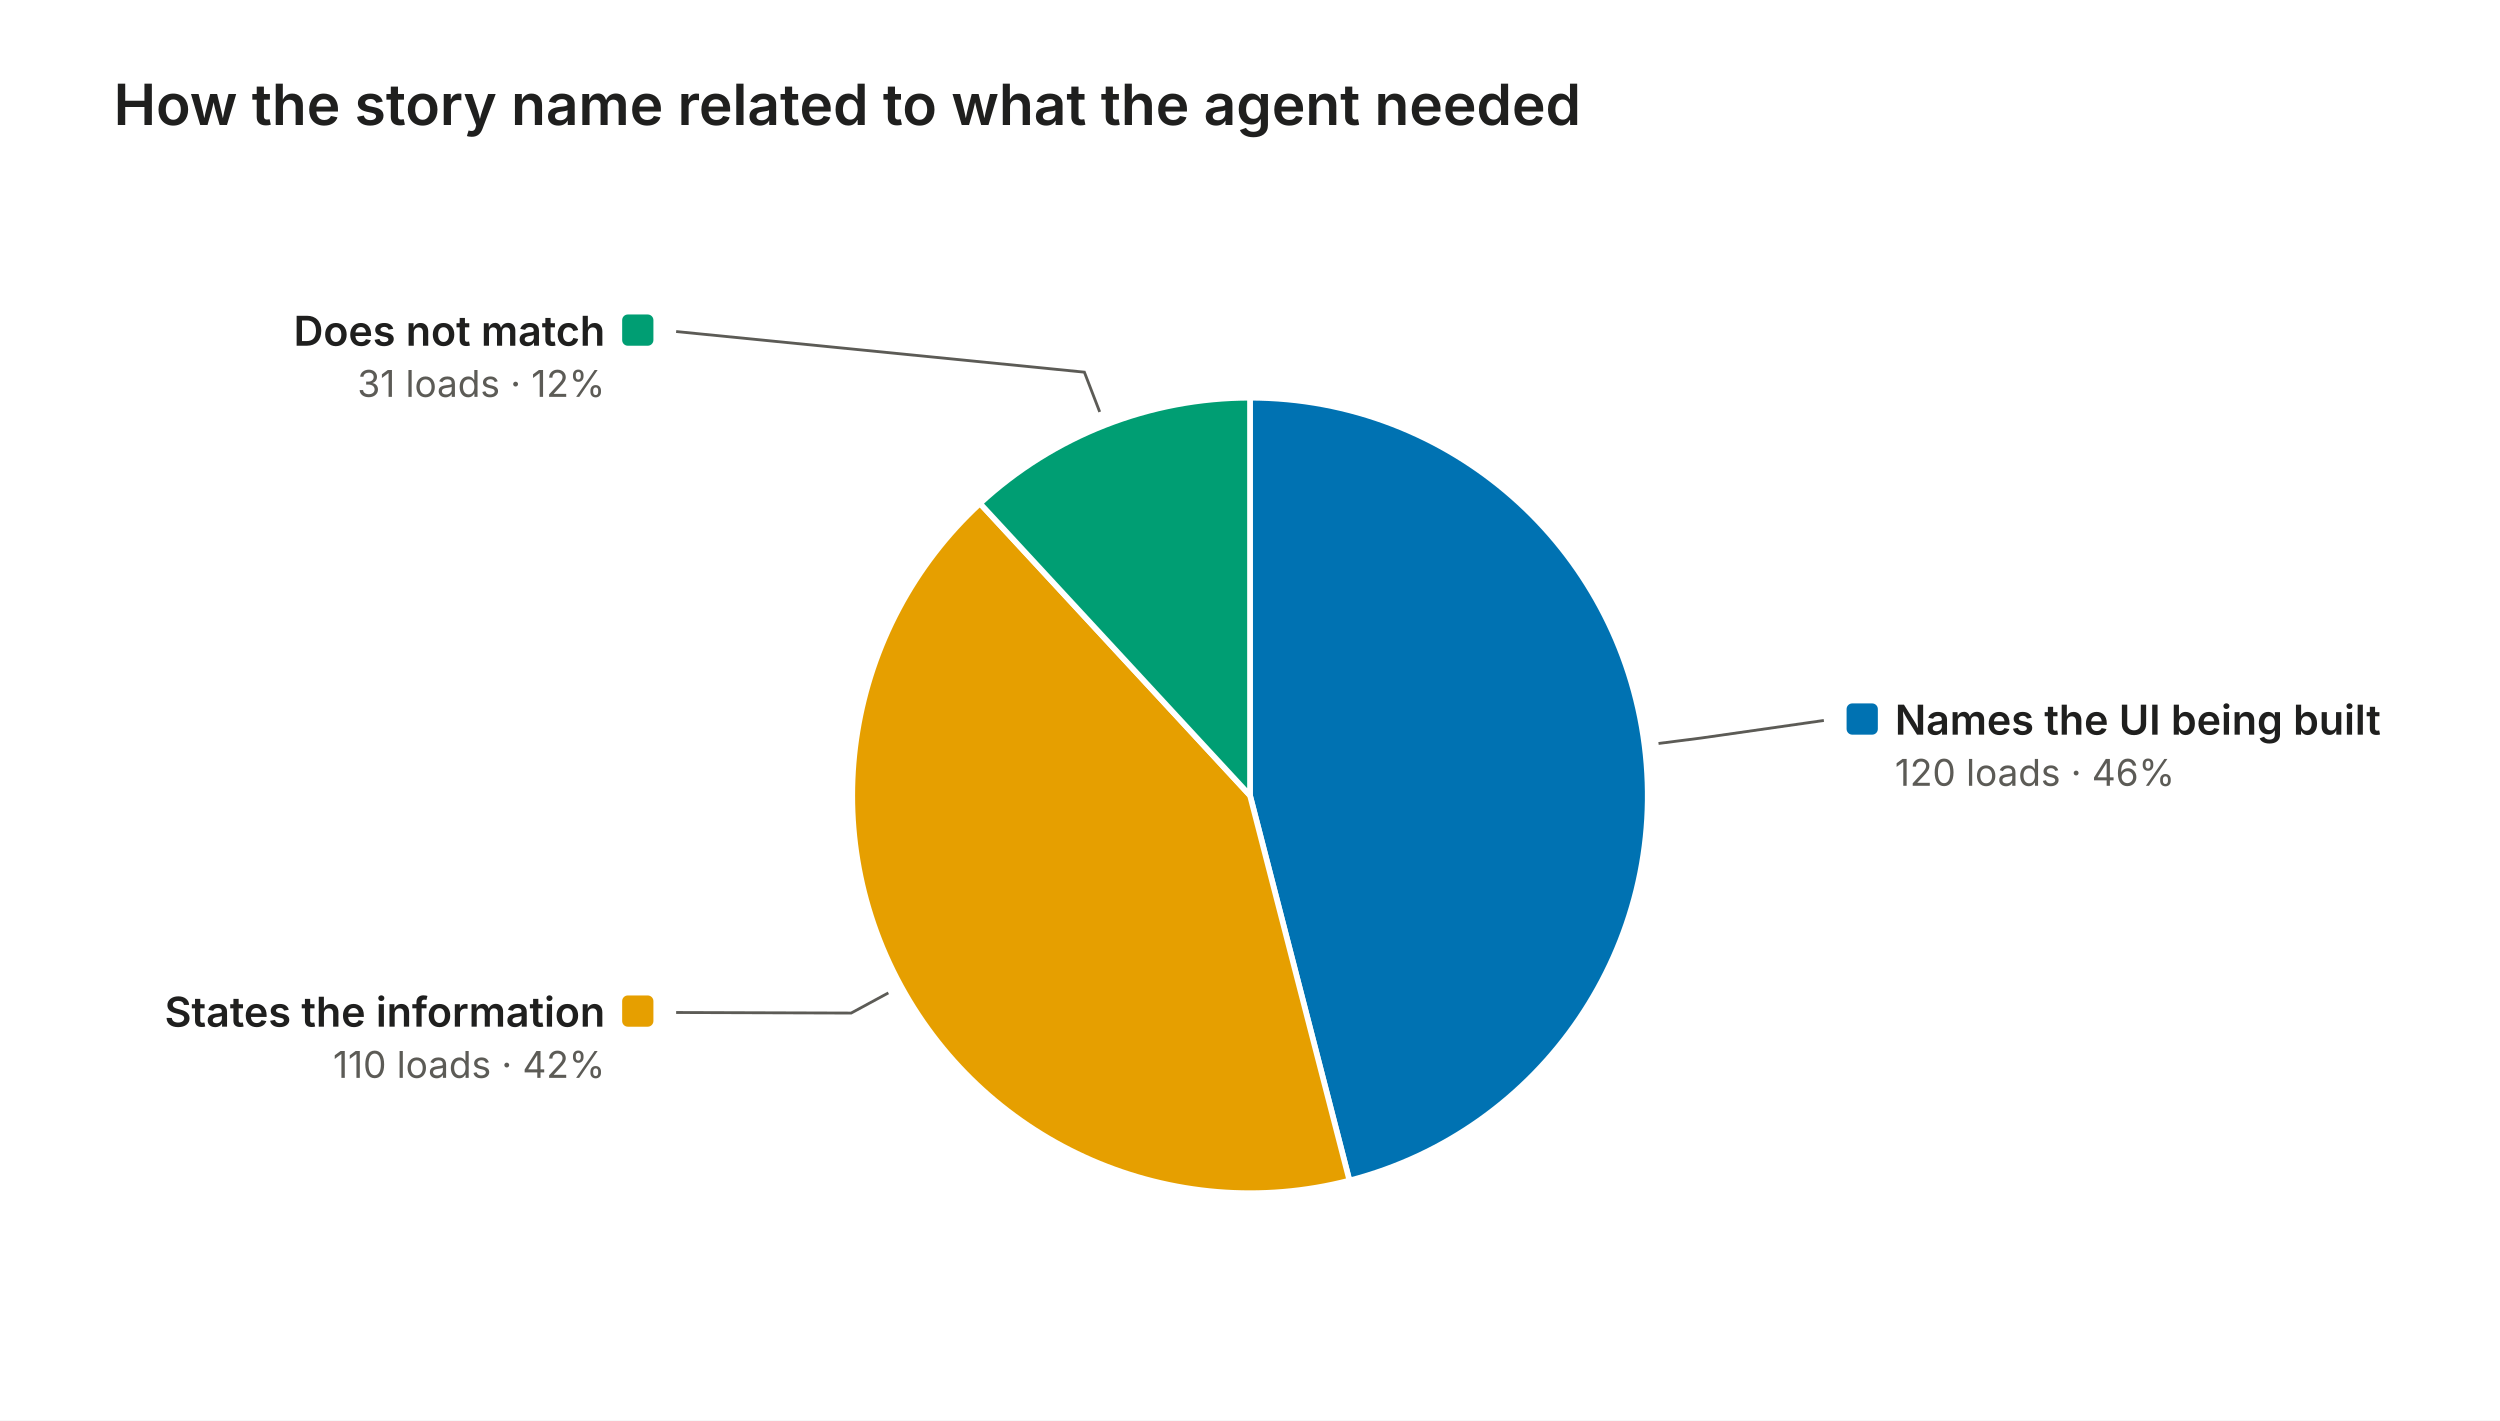
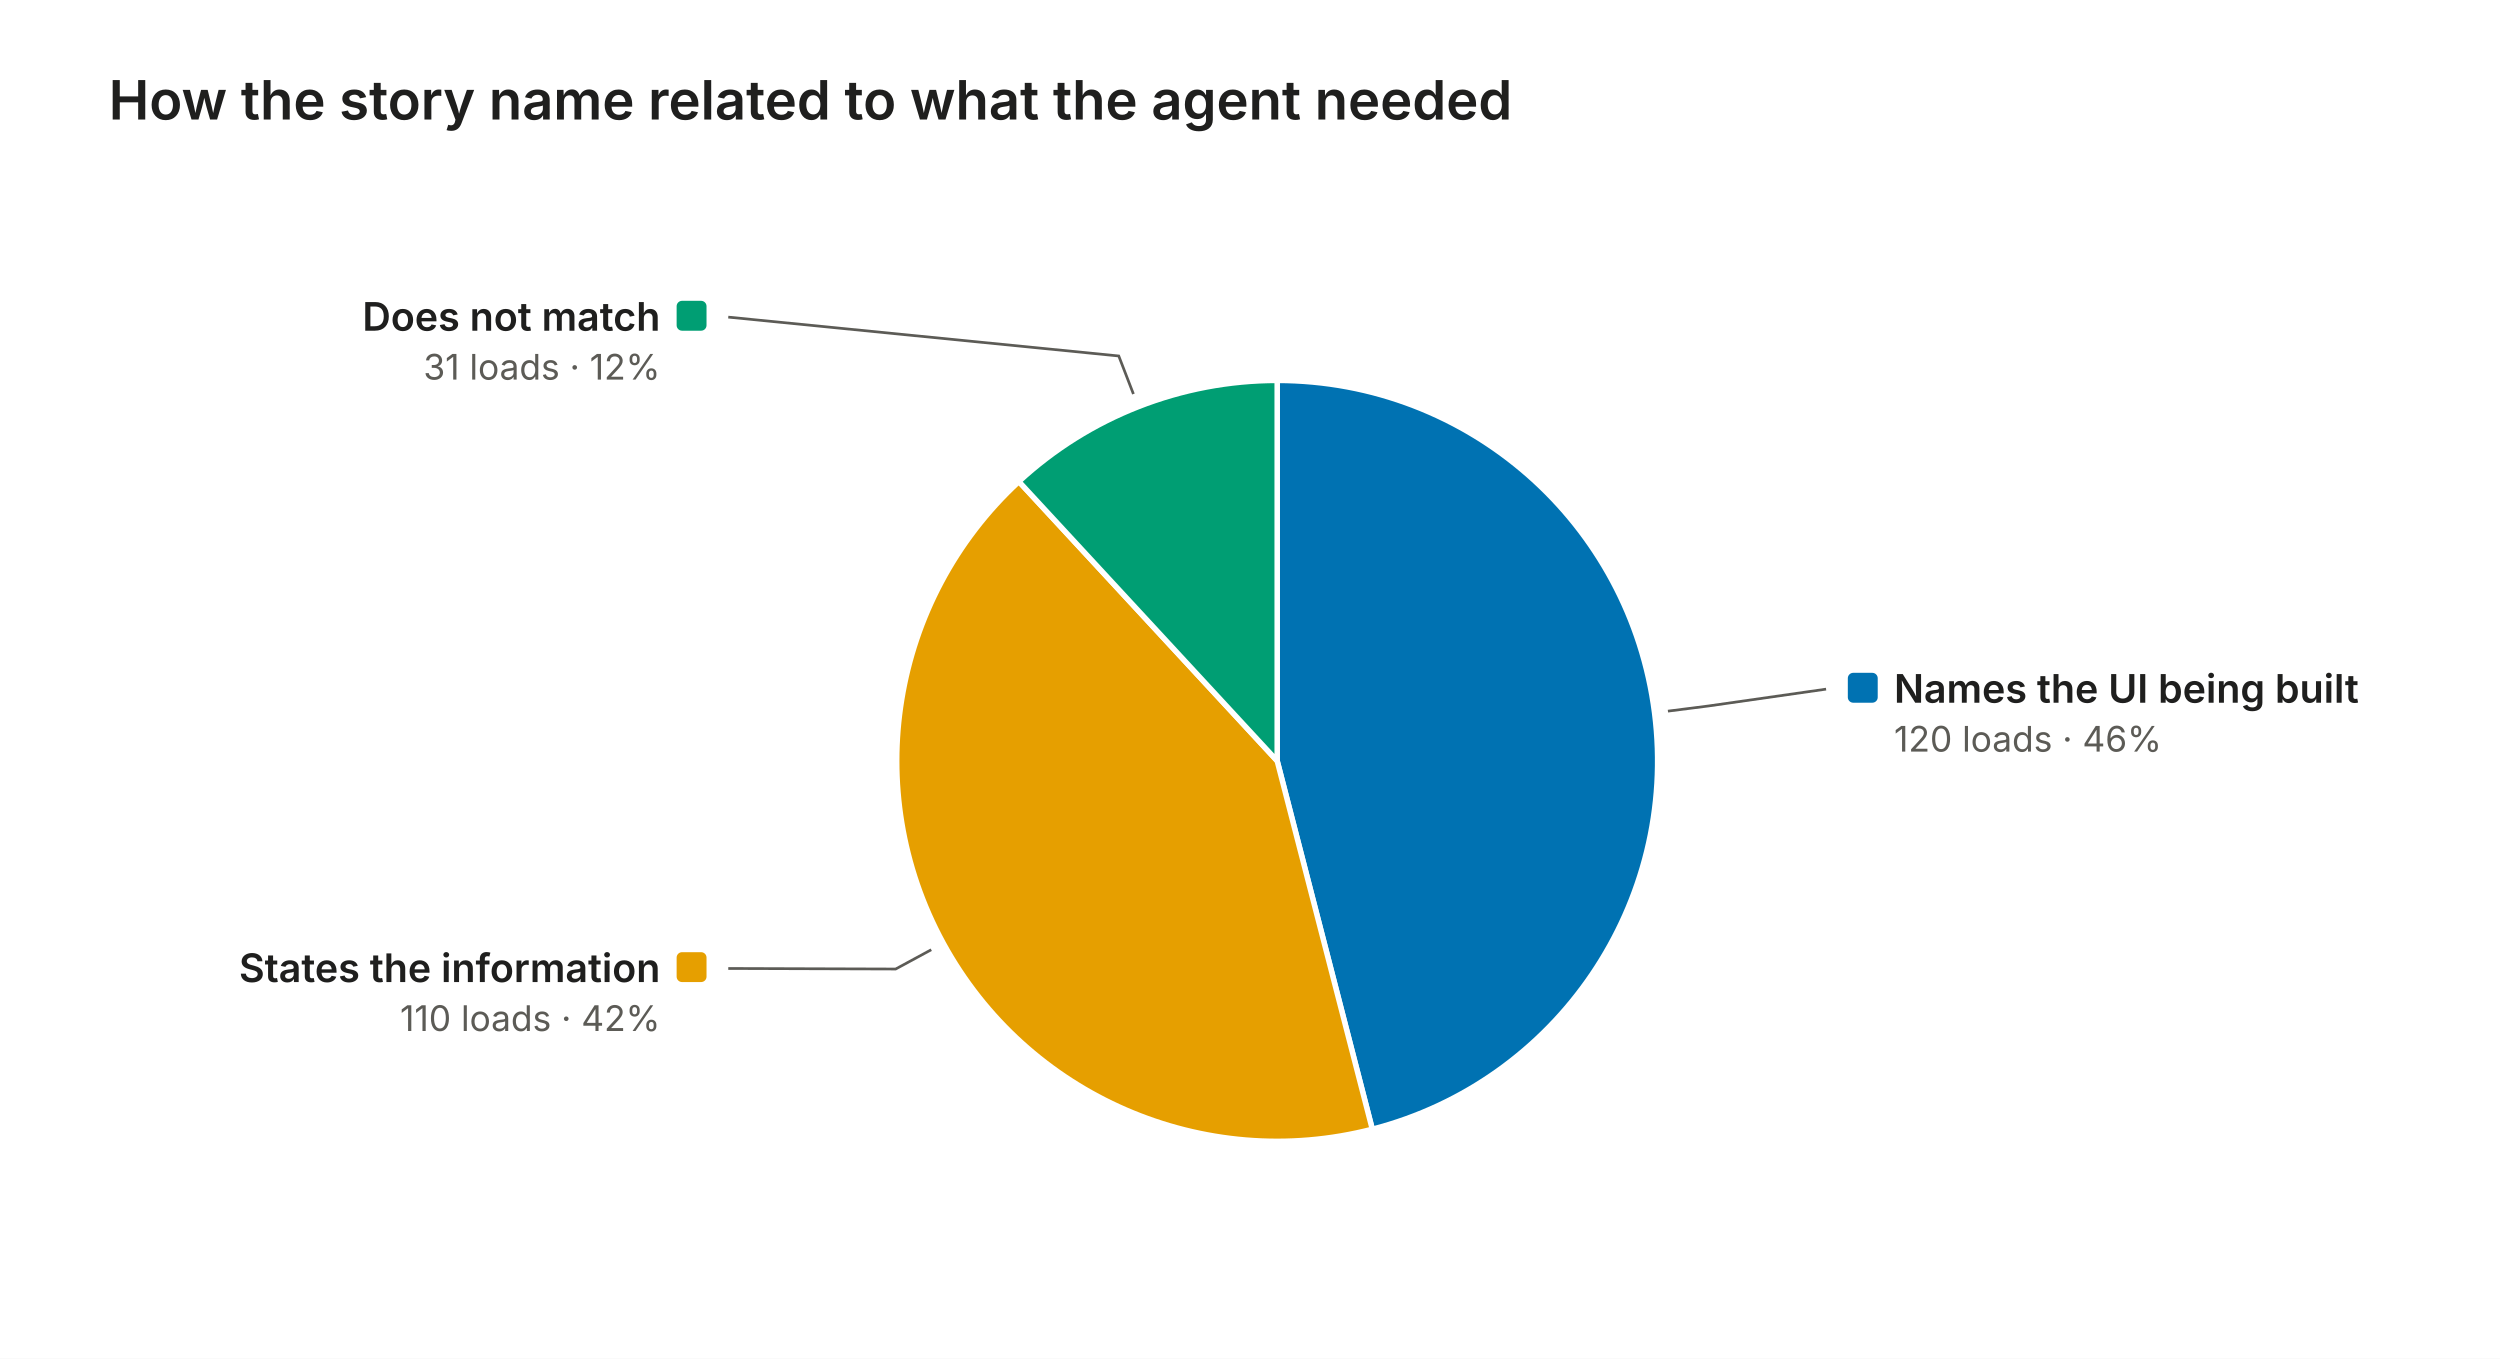
- <svg xmlns="http://www.w3.org/2000/svg" viewBox="0 0 880 500" width="880" height="500" font-family="Inter, 'Helvetica Neue', Arial, sans-serif" role="img">
-   <rect id="background" width="880" height="500" fill="#ffffff" />
+ <svg xmlns="http://www.w3.org/2000/svg" viewBox="0 0 920 500" width="920" height="500" font-family="Inter, 'Helvetica Neue', Arial, sans-serif" role="img">
+   <rect id="background" width="920" height="500" fill="#ffffff" />
  <text id="title" x="40" y="44" font-size="20" font-weight="600" fill="#1f1f1e">How the story name related to what the agent needed</text>
  <g id="slices" stroke="#ffffff" stroke-width="2" stroke-linejoin="round">
-     <path id="slice-names-the-ui-being-built" d="M440.0,280.0 L440.00,140.00 A140,140 0 0 1 475.01,415.55 Z" fill="#0072B2" />
-     <path id="slice-states-the-information" d="M440.0,280.0 L475.01,415.55 A140,140 0 0 1 344.95,177.21 Z" fill="#E69F00" />
-     <path id="slice-does-not-match" d="M440.0,280.0 L344.95,177.21 A140,140 0 0 1 440.00,140.00 Z" fill="#009E73" />
+     <path id="slice-names-the-ui-being-built" d="M470.0,280.0 L470.00,140.00 A140,140 0 0 1 505.01,415.55 Z" fill="#0072B2" />
+     <path id="slice-states-the-information" d="M470.0,280.0 L505.01,415.55 A140,140 0 0 1 374.95,177.21 Z" fill="#E69F00" />
+     <path id="slice-does-not-match" d="M470.0,280.0 L374.95,177.21 A140,140 0 0 1 470.00,140.00 Z" fill="#009E73" />
  </g>
  <g id="leaders" fill="none" stroke="#5c5b56" stroke-width="1">
-     <polyline points="583.8,261.7 598.7,259.8 642.0,253.6" />
-     <polyline points="312.7,349.5 299.6,356.6 238.0,356.4" />
-     <polyline points="387.1,145.0 381.7,131.0 238.0,116.7" />
+     <polyline points="613.8,261.7 628.7,259.8 672.0,253.6" />
+     <polyline points="342.7,349.5 329.6,356.6 268.0,356.4" />
+     <polyline points="417.1,145.0 411.7,131.0 268.0,116.7" />
  </g>
  <g id="labels">
    <g id="label-names-the-ui-being-built">
-       <rect x="650.0" y="247.6" width="11" height="11" rx="2" fill="#0072B2" />
-       <text x="667.0" y="258.6" font-size="14.5" font-weight="600" fill="#1f1f1e" text-anchor="start">Names the UI being built</text>
-       <text x="667.0" y="276.6" font-size="13" fill="#5c5b56" text-anchor="start">120 loads · 46%</text>
+       <rect x="680.0" y="247.6" width="11" height="11" rx="2" fill="#0072B2" />
+       <text x="697.0" y="258.6" font-size="14.5" font-weight="600" fill="#1f1f1e" text-anchor="start">Names the UI being built</text>
+       <text x="697.0" y="276.6" font-size="13" fill="#5c5b56" text-anchor="start">120 loads · 46%</text>
    </g>
    <g id="label-states-the-information">
-       <rect x="219.0" y="350.4" width="11" height="11" rx="2" fill="#E69F00" />
-       <text x="213.0" y="361.4" font-size="14.5" font-weight="600" fill="#1f1f1e" text-anchor="end">States the information</text>
-       <text x="213.0" y="379.4" font-size="13" fill="#5c5b56" text-anchor="end">110 loads · 42%</text>
+       <rect x="249.0" y="350.4" width="11" height="11" rx="2" fill="#E69F00" />
+       <text x="243.0" y="361.4" font-size="14.5" font-weight="600" fill="#1f1f1e" text-anchor="end">States the information</text>
+       <text x="243.0" y="379.4" font-size="13" fill="#5c5b56" text-anchor="end">110 loads · 42%</text>
    </g>
    <g id="label-does-not-match">
-       <rect x="219.0" y="110.7" width="11" height="11" rx="2" fill="#009E73" />
-       <text x="213.0" y="121.7" font-size="14.5" font-weight="600" fill="#1f1f1e" text-anchor="end">Does not match</text>
-       <text x="213.0" y="139.7" font-size="13" fill="#5c5b56" text-anchor="end">31 loads · 12%</text>
+       <rect x="249.0" y="110.7" width="11" height="11" rx="2" fill="#009E73" />
+       <text x="243.0" y="121.7" font-size="14.5" font-weight="600" fill="#1f1f1e" text-anchor="end">Does not match</text>
+       <text x="243.0" y="139.7" font-size="13" fill="#5c5b56" text-anchor="end">31 loads · 12%</text>
    </g>
  </g>
</svg>
